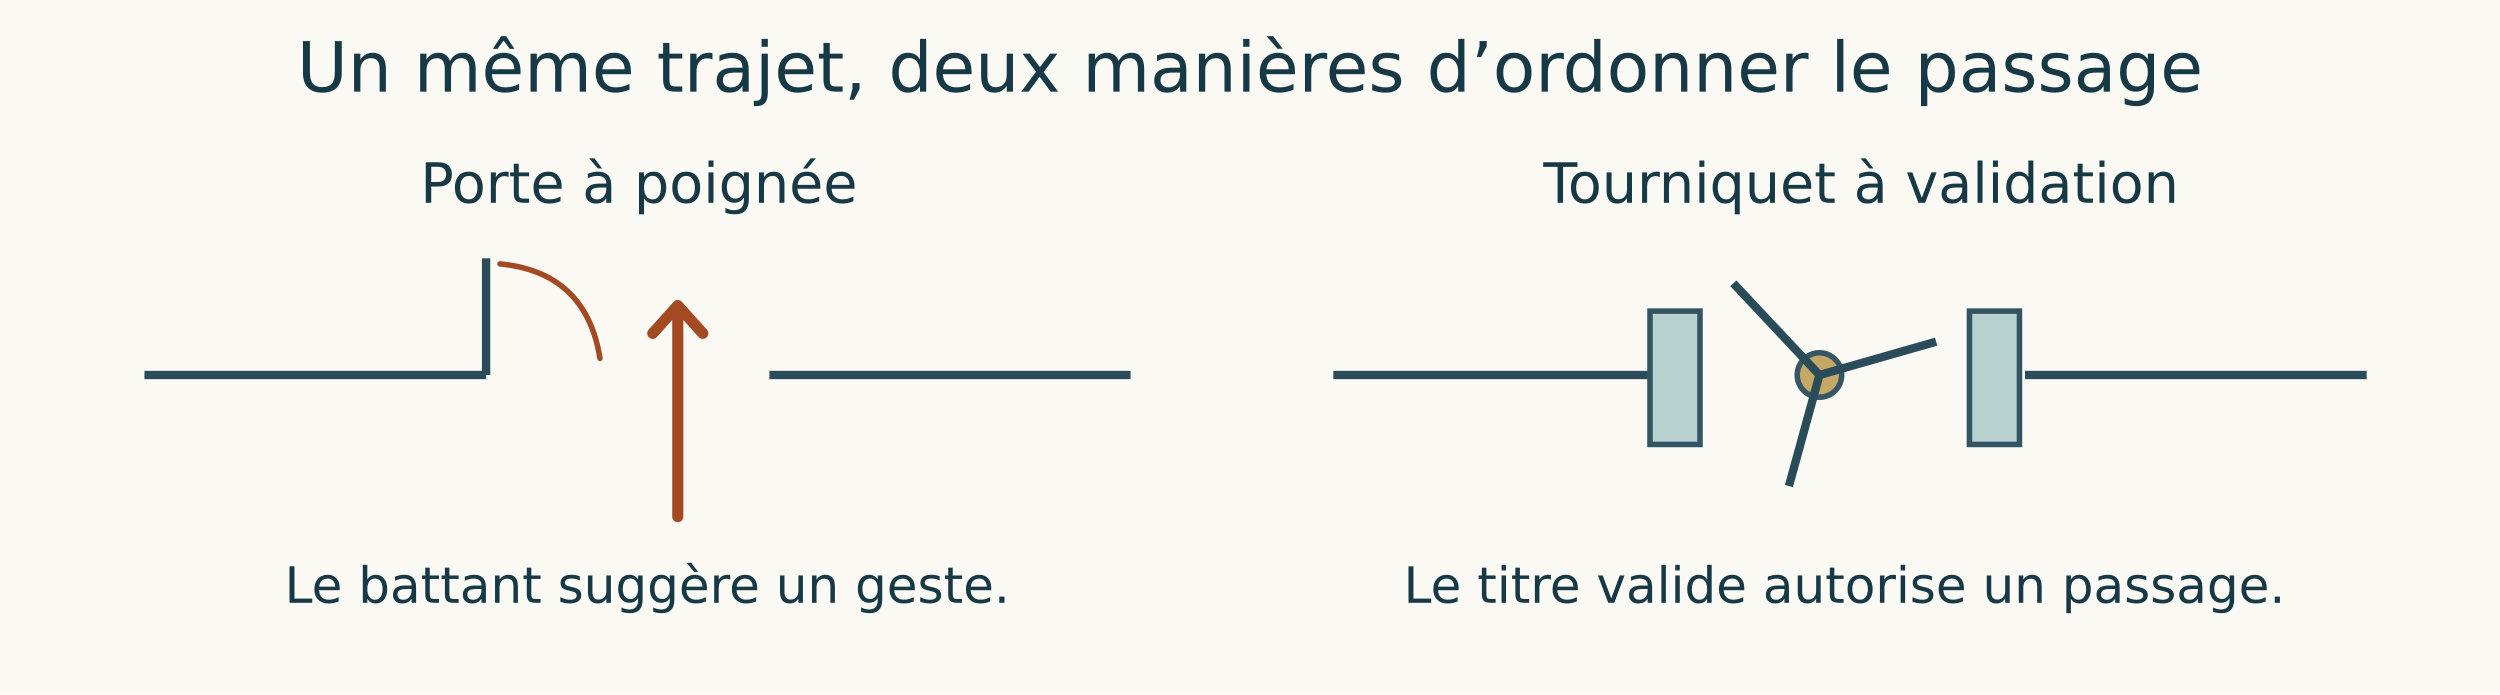
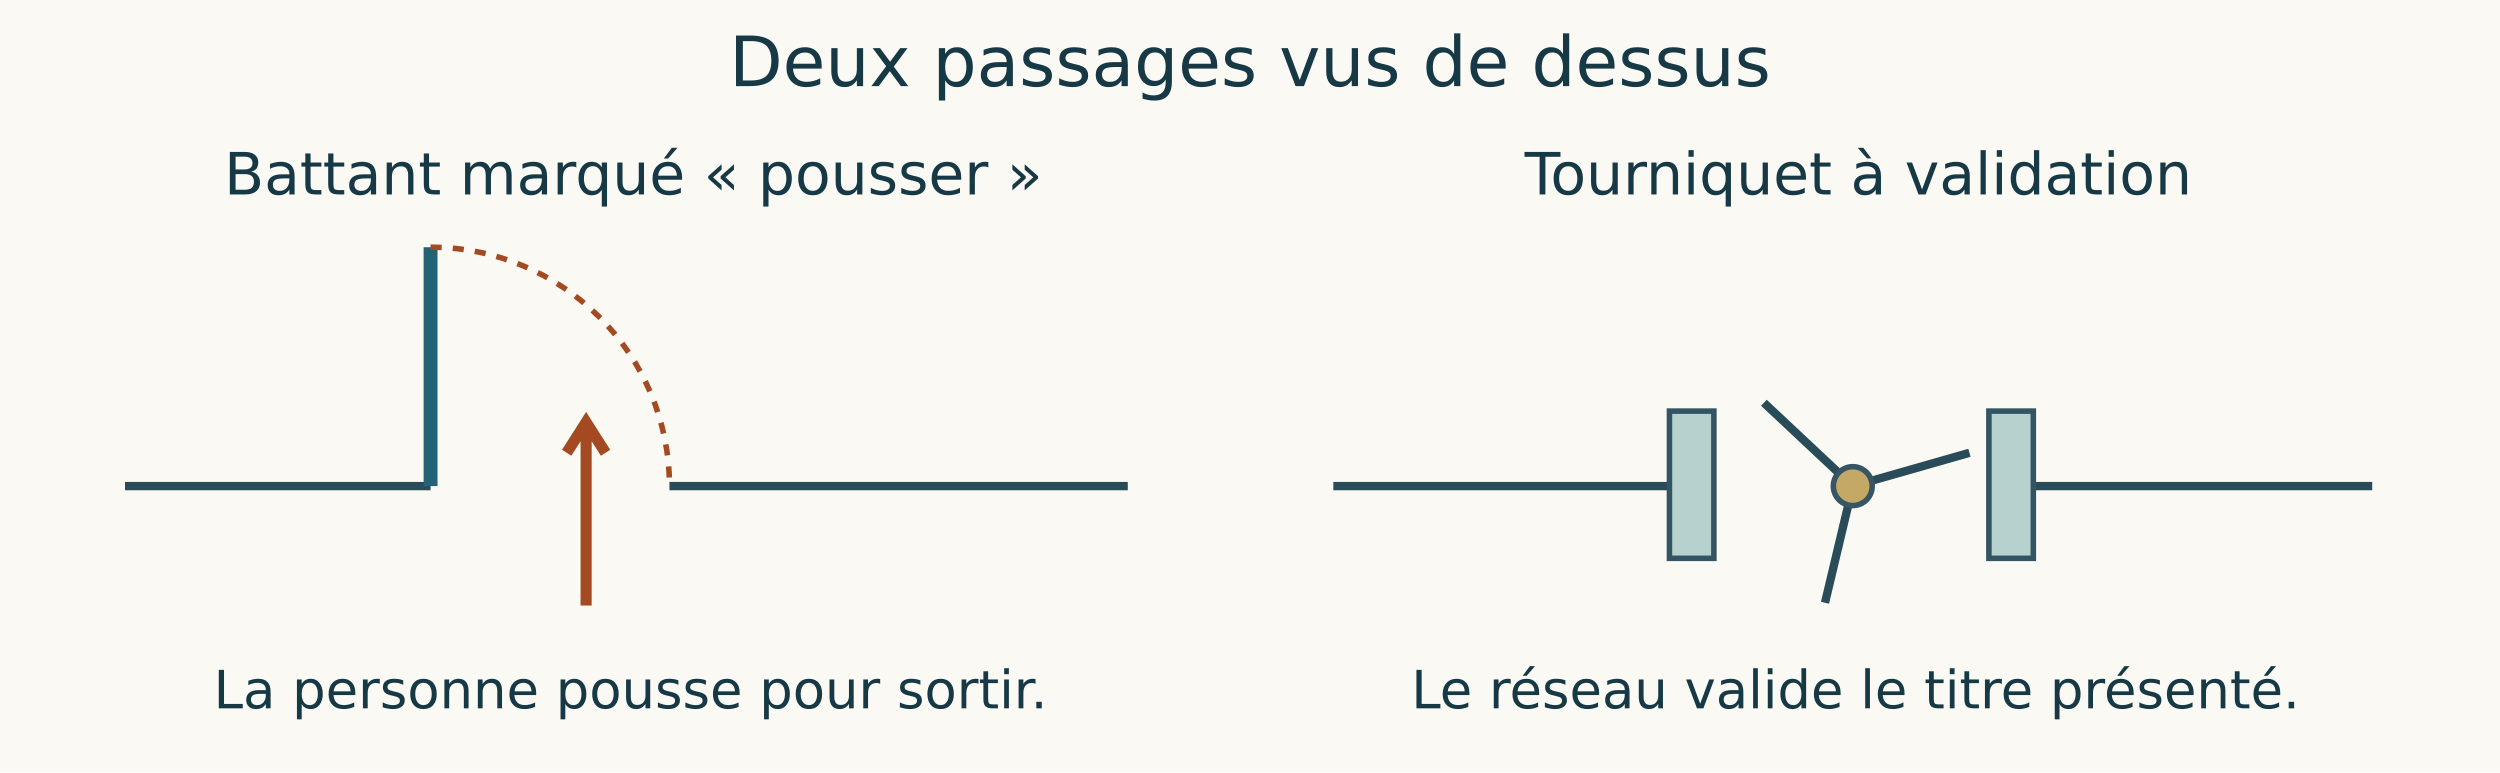
- <svg xmlns="http://www.w3.org/2000/svg" viewBox="0 0 900 250" font-family="DejaVu Sans, sans-serif">
-   <rect width="900" height="250" fill="#faf9f4" />
-   <text x="450" y="33" text-anchor="middle" font-size="25" fill="#163945">Un même trajet, deux manières d’ordonner le passage</text>
-   <text x="230" y="73" text-anchor="middle" font-size="20" fill="#163945">Porte à poignée</text>
-   <text x="670" y="73" text-anchor="middle" font-size="20" fill="#163945">Tourniquet à validation</text>
-   <line x1="52" y1="135" x2="175" y2="135" stroke="#294c58" stroke-width="3" />
-   <line x1="277" y1="135" x2="407" y2="135" stroke="#294c58" stroke-width="3" />
-   <line x1="175" y1="135" x2="175" y2="93" stroke="#294c58" stroke-width="3" />
-   <path d="M 180 95 Q 211 98 216 129" fill="none" stroke="#a34a22" stroke-width="2" stroke-linecap="round" stroke-linejoin="round" />
-   <line x1="480" y1="135" x2="596" y2="135" stroke="#294c58" stroke-width="3" />
-   <line x1="729" y1="135" x2="852" y2="135" stroke="#294c58" stroke-width="3" />
-   <rect x="594" y="112" width="18" height="48" fill="#b7d2ce" stroke="#335563" stroke-width="2" />
-   <rect x="709" y="112" width="18" height="48" fill="#b7d2ce" stroke="#335563" stroke-width="2" />
-   <circle cx="655" cy="135" r="8" fill="#c4a866" stroke="#365565" stroke-width="2" />
-   <line x1="655" y1="135" x2="697" y2="123" stroke="#294c58" stroke-width="3" />
-   <line x1="655" y1="135" x2="624" y2="102" stroke="#294c58" stroke-width="3" />
-   <line x1="655" y1="135" x2="644" y2="175" stroke="#294c58" stroke-width="3" />
-   <path d="M 244 186 L 244 111 M 235 120 L 244 110 L 253 120" fill="none" stroke="#a34a22" stroke-width="4" stroke-linecap="round" stroke-linejoin="round" />
-   <text x="233" y="217" text-anchor="middle" font-size="18" fill="#163945">Le battant suggère un geste.</text>
-   <text x="664" y="217" text-anchor="middle" font-size="18" fill="#163945">Le titre valide autorise un passage.</text>
+ <svg xmlns="http://www.w3.org/2000/svg" width="900" height="278" viewBox="0 0 900 278" role="img">
+   <rect width="900" height="278" fill="#faf9f4" />
+   <text x="450" y="31" fill="#163945" text-anchor="middle" font-family="DejaVu Sans,sans-serif" font-size="25">Deux passages vus de dessus</text>
+   <text x="228" y="70" fill="#163945" text-anchor="middle" font-family="DejaVu Sans,sans-serif" font-size="21">Battant marqué « pousser »</text>
+   <text x="669" y="70" fill="#163945" text-anchor="middle" font-family="DejaVu Sans,sans-serif" font-size="21">Tourniquet à validation</text>
+   <path d="M45 175 H155 M241 175 H406" fill="none" stroke="#294c58" stroke-width="3" />
+   <path d="M155 175 V89" fill="none" stroke="#236277" stroke-width="5" />
+   <path d="M155 89 A86 86 0 0 1 241 175" fill="none" stroke="#a34a22" stroke-width="2" stroke-dasharray="4 4" />
+   <path d="M211 218 V153 M204 163 L211 152 L218 163" fill="none" stroke="#a34a22" stroke-width="4" />
+   <path d="M480 175 H603 M731 175 H854" fill="none" stroke="#294c58" stroke-width="3" />
+   <rect x="601" y="148" width="16" height="53" fill="#b7d2ce" stroke="#335563" stroke-width="2" />
+   <rect x="716" y="148" width="16" height="53" fill="#b7d2ce" stroke="#335563" stroke-width="2" />
+   <path d="M667 175 l42 -12 M667 175 l-32 -30 M667 175 l-10 42" fill="none" stroke="#294c58" stroke-width="3" />
+   <circle cx="667" cy="175" r="7" fill="#c4a866" stroke="#365565" stroke-width="2" />
+   <text x="227" y="255" fill="#163945" text-anchor="middle" font-family="DejaVu Sans,sans-serif" font-size="19">La personne pousse pour sortir.</text>
+   <text x="668" y="255" fill="#163945" text-anchor="middle" font-family="DejaVu Sans,sans-serif" font-size="19">Le réseau valide le titre présenté.</text>
</svg>
